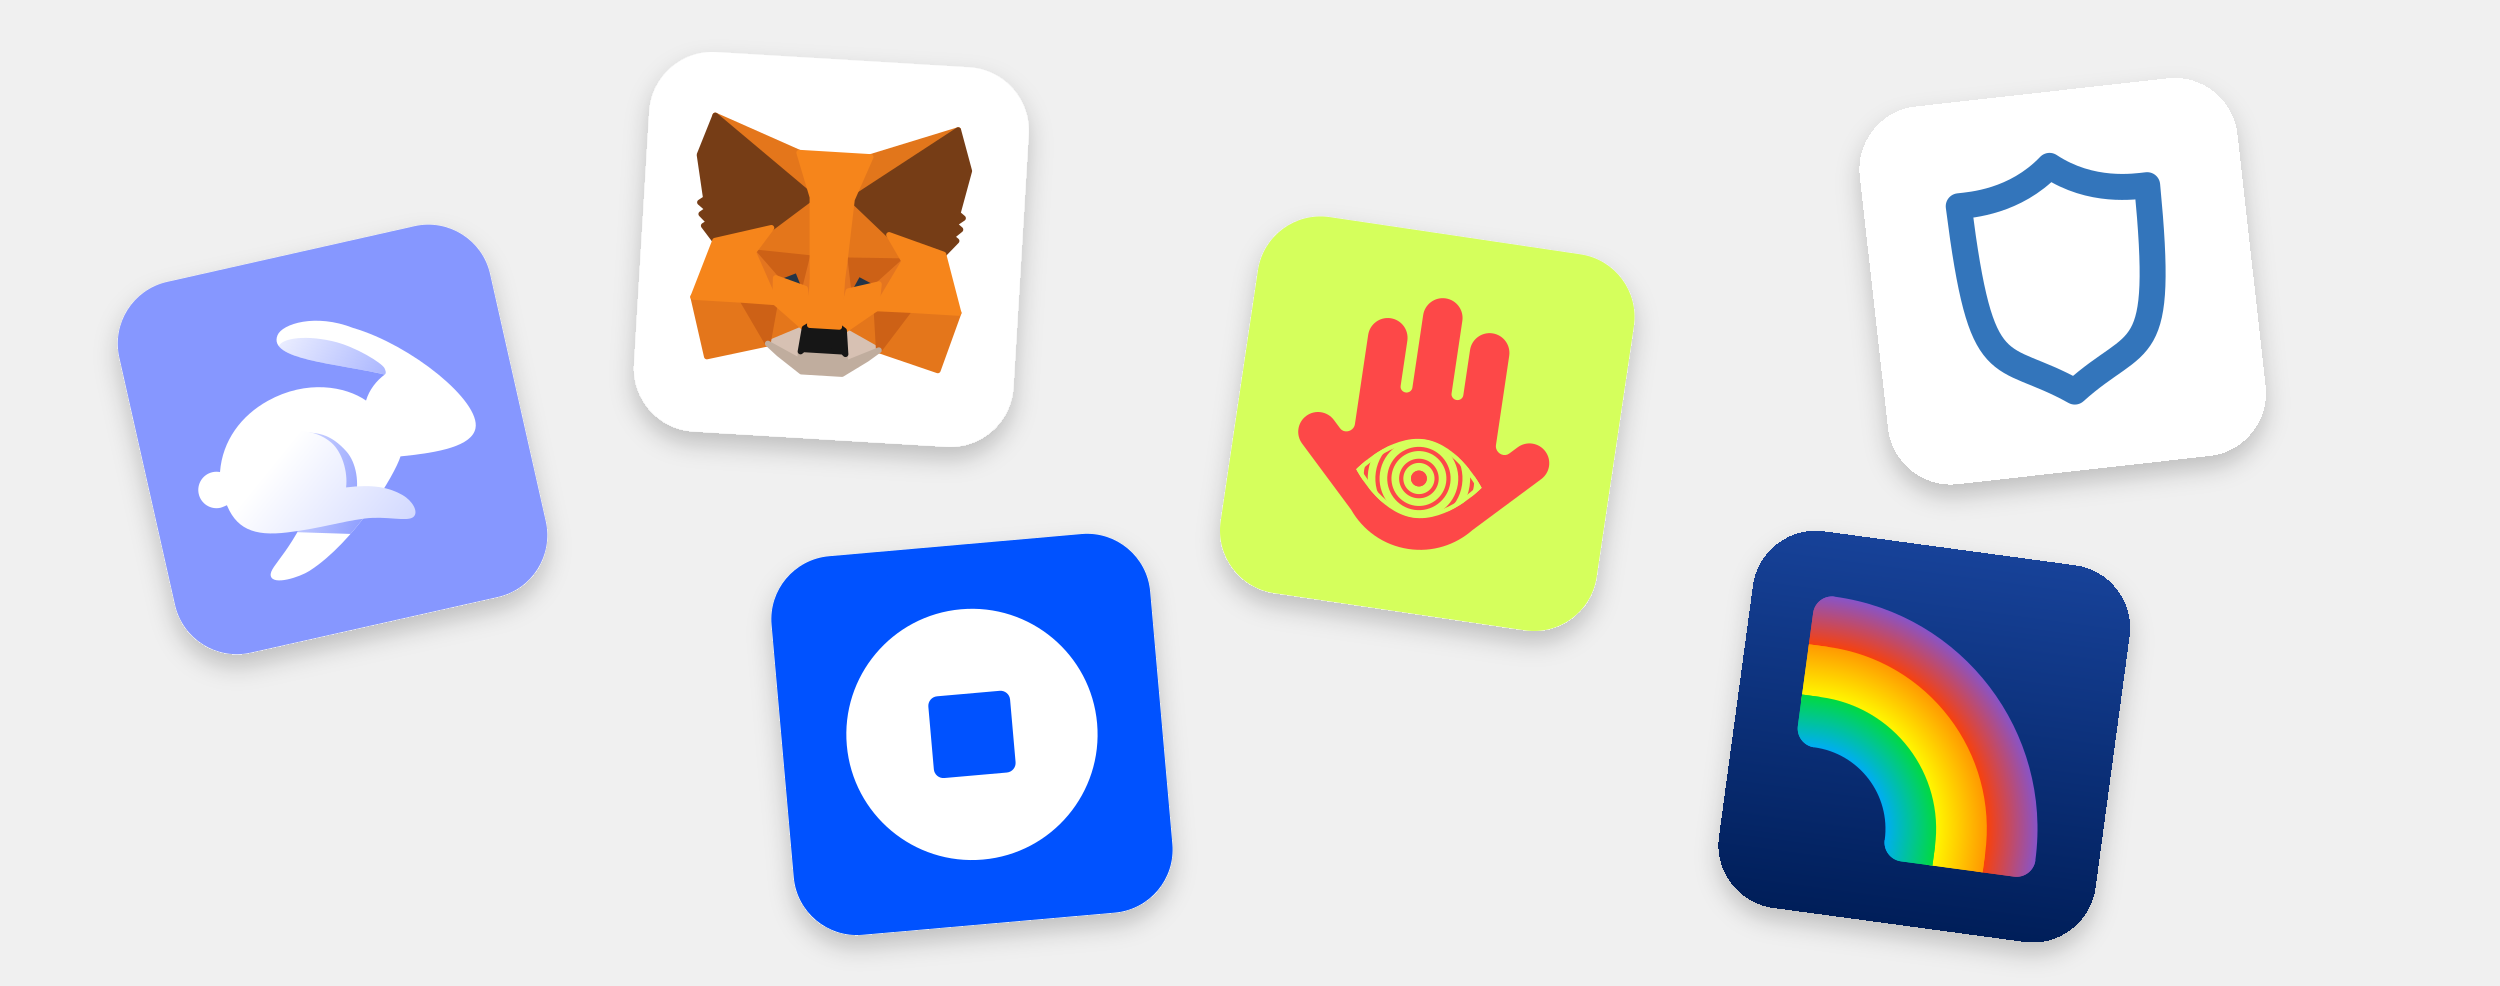
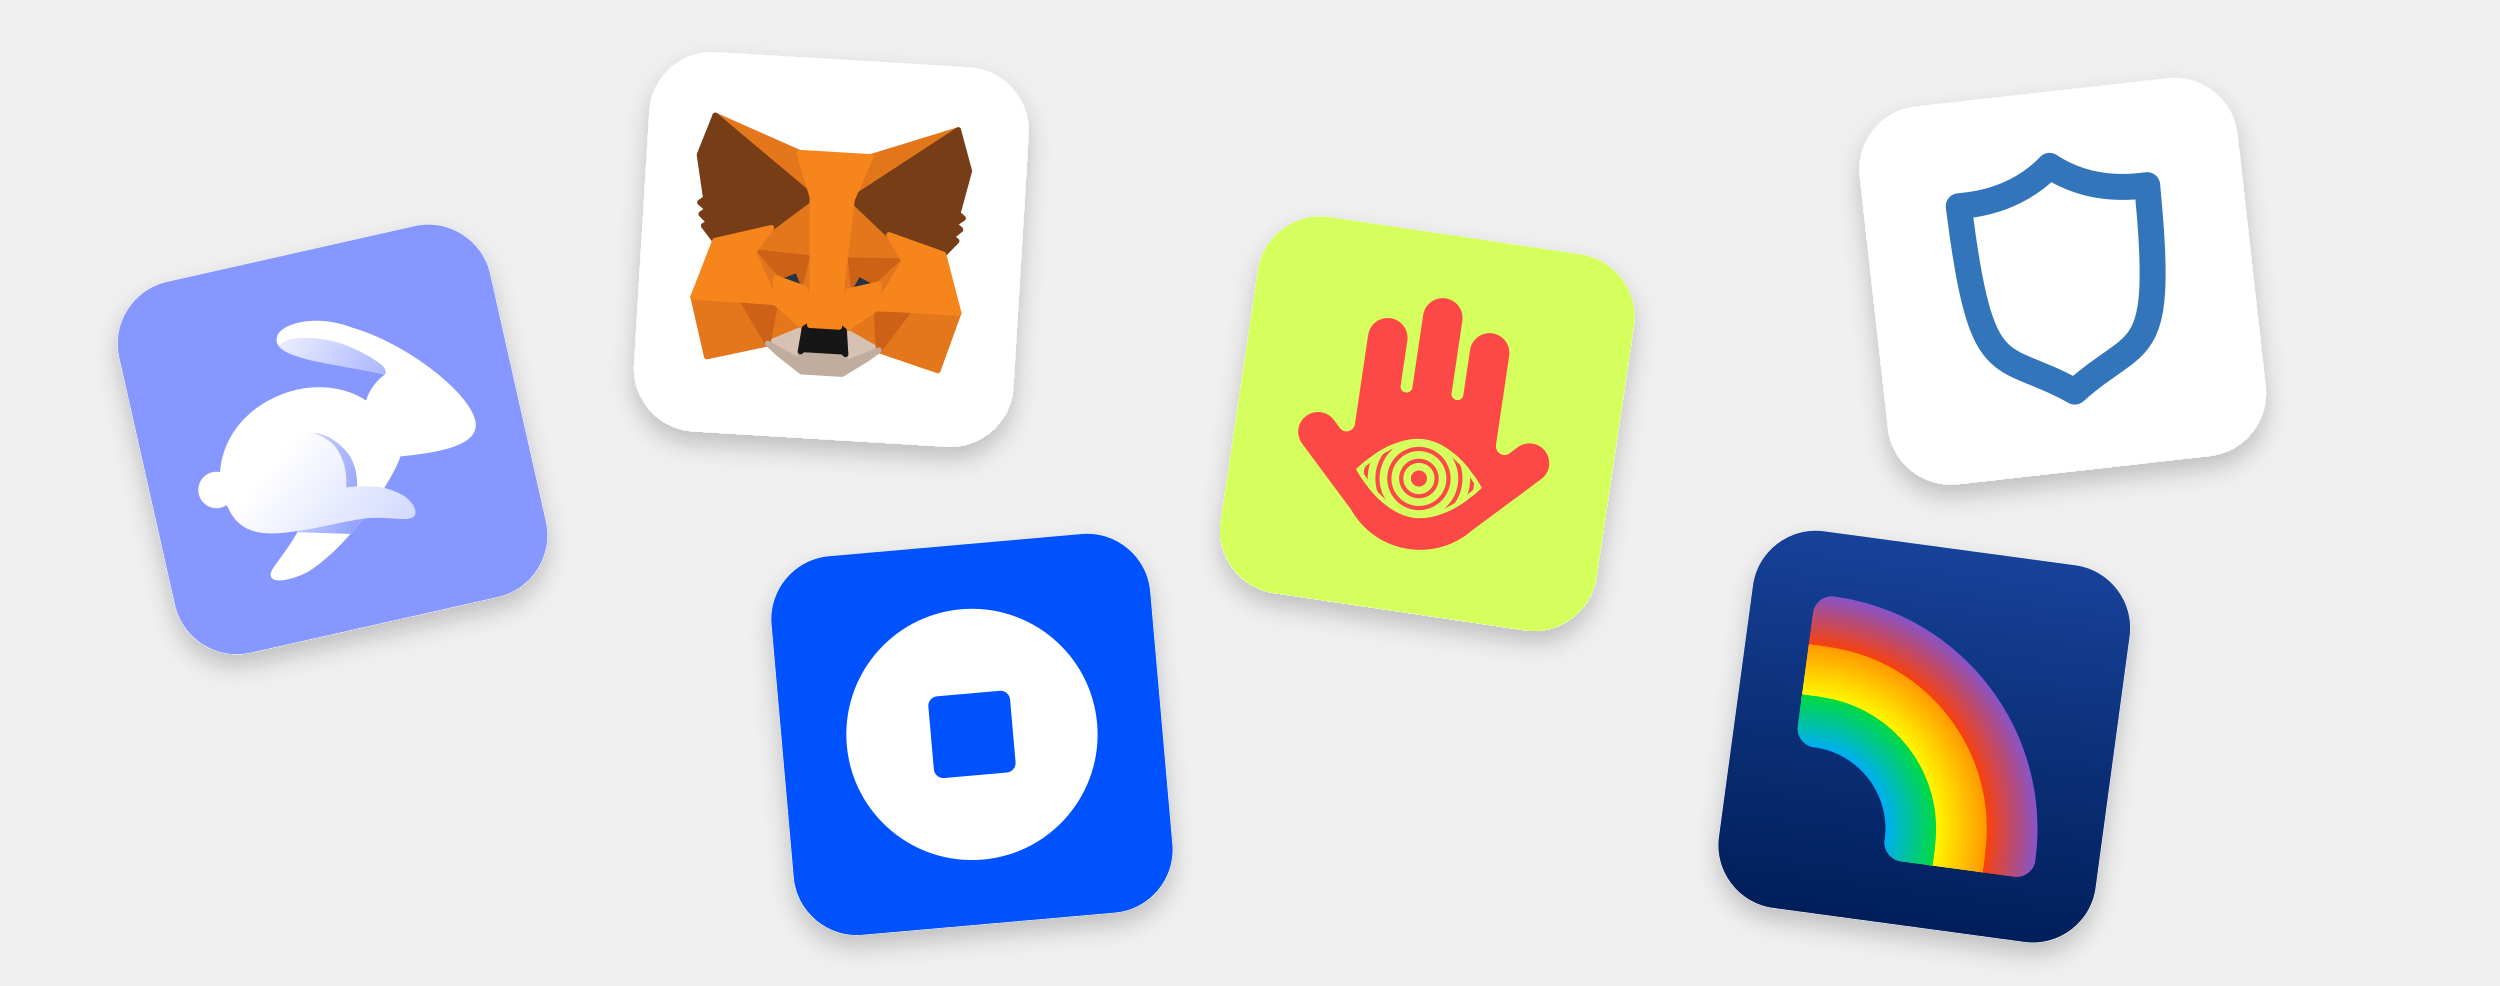
<svg xmlns="http://www.w3.org/2000/svg" width="421" height="166" viewBox="0 0 421 166" fill="none">
-   <g filter="url(#filter0_d_395_8190)">
-     <g clip-path="url(#clip0_395_8190)">
+   <g filter="url(#filter0_d_405_7519)">
+     <g clip-path="url(#clip0_405_7519)">
      <rect x="129" y="94.602" width="64" height="64" rx="10.667" transform="rotate(-5.02207 129 94.6016)" fill="#0052FF" />
-       <path d="M166.324 153.784C182.951 152.322 195.246 137.659 193.785 121.032C192.324 104.405 177.66 92.11 161.033 93.571C144.406 95.032 132.111 109.696 133.572 126.323C135.034 142.95 149.697 155.245 166.324 153.784Z" fill="#0052FF" />
-       <path fill-rule="evenodd" clip-rule="evenodd" d="M165.531 144.751C177.17 143.728 185.776 133.464 184.753 121.825C183.73 110.186 173.466 101.579 161.827 102.602C150.188 103.625 141.582 113.889 142.604 125.528C143.627 137.167 153.892 145.774 165.531 144.751ZM157.805 117.258C156.915 117.336 156.256 118.122 156.334 119.013L157.26 129.55C157.339 130.441 158.124 131.099 159.015 131.021L169.552 130.095C170.443 130.017 171.101 129.231 171.023 128.34L170.097 117.803C170.019 116.912 169.233 116.254 168.343 116.332L157.805 117.258Z" fill="white" />
+       <path d="M166.324 153.783C182.951 152.321 195.245 137.658 193.784 121.031C192.323 104.404 177.66 92.109 161.032 93.57C144.405 95.031 132.111 109.695 133.572 126.322C135.033 142.949 149.697 155.244 166.324 153.783Z" fill="#0052FF" />
+       <path fill-rule="evenodd" clip-rule="evenodd" d="M165.53 144.751C177.169 143.728 185.775 133.464 184.753 121.825C183.73 110.186 173.465 101.579 161.826 102.602C150.187 103.625 141.581 113.889 142.604 125.528C143.627 137.167 153.891 145.774 165.53 144.751ZM157.805 117.258C156.914 117.336 156.256 118.122 156.334 119.013L157.26 129.55C157.338 130.441 158.124 131.099 159.014 131.021L169.551 130.095C170.442 130.017 171.101 129.231 171.023 128.34L170.097 117.803C170.018 116.912 169.233 116.254 168.342 116.332L157.805 117.258Z" fill="white" />
    </g>
  </g>
-   <g filter="url(#filter1_d_395_8190)">
+   <g filter="url(#filter1_d_405_7519)">
    <rect x="109.98" y="8.135" width="64" height="64" rx="10.667" transform="rotate(3.44471 109.98 8.13477)" fill="white" />
-     <path d="M161.361 21.913L142.85 34.007L146.594 26.44L161.361 21.913Z" fill="#E2761B" stroke="#E2761B" stroke-width="0.971" stroke-linecap="round" stroke-linejoin="round" />
+     <path d="M161.361 21.914L142.849 34.008L146.594 26.441L161.361 21.914Z" fill="#E2761B" stroke="#E2761B" stroke-width="0.971" stroke-linecap="round" stroke-linejoin="round" />
    <path d="M120.456 19.451L137.233 33.794L134.591 25.718L120.456 19.451ZM153.15 52.036L147.996 58.982L157.926 62.368L161.421 52.694L153.15 52.036ZM116.74 50.005L119.032 60.027L129.297 57.856L125.013 50.342L116.74 50.005Z" fill="#E4761B" stroke="#E4761B" stroke-width="0.971" stroke-linecap="round" stroke-linejoin="round" />
-     <path d="M129.898 38.374L126.828 42.461L136.827 43.51L137.119 32.715L129.898 38.374ZM149.718 39.568L143.146 32.952L142.259 43.837L152.294 43.994L149.718 39.568ZM129.297 57.856L135.493 55.279L130.537 50.906L129.297 57.856ZM142.136 55.679L147.996 58.981L147.58 51.932L142.136 55.679Z" fill="#E4761B" stroke="#E4761B" stroke-width="0.971" stroke-linecap="round" stroke-linejoin="round" />
+     <path d="M129.897 38.376L126.827 42.462L136.827 43.511L137.119 32.715L129.897 38.376ZM149.718 39.569L143.146 32.953L142.258 43.838L152.293 43.995L149.718 39.569ZM129.297 57.856L135.493 55.281L130.537 50.907L129.297 57.856ZM142.135 55.68L147.995 58.982L147.58 51.933L142.135 55.68Z" fill="#E4761B" stroke="#E4761B" stroke-width="0.971" stroke-linecap="round" stroke-linejoin="round" />
    <path d="M147.997 58.982L142.136 55.68L142.38 59.645L142.227 61.298L147.997 58.982ZM129.298 57.856L134.748 60.847L134.812 59.189L135.494 55.28L129.298 57.856Z" fill="#D7C1B3" stroke="#D7C1B3" stroke-width="0.971" stroke-linecap="round" stroke-linejoin="round" />
-     <path d="M135.573 48.6L130.64 46.82L134.282 45.413L135.573 48.6ZM142.857 49.039L144.521 46.029L147.986 47.864L142.857 49.039Z" fill="#233447" stroke="#233447" stroke-width="0.971" stroke-linecap="round" stroke-linejoin="round" />
-     <path d="M129.297 57.855L130.587 50.677L125.003 50.502L129.297 57.855ZM147.576 51.699L147.995 58.981L153.14 52.195L147.576 51.699ZM152.293 43.994L142.258 43.837L142.874 49.039L144.539 46.03L148.003 47.865L152.293 43.994ZM130.64 46.819L134.299 45.413L135.573 48.6L136.827 43.51L126.827 42.461L130.64 46.819Z" fill="#CD6116" stroke="#CD6116" stroke-width="0.971" stroke-linecap="round" stroke-linejoin="round" />
+     <path d="M135.573 48.601L130.64 46.821L134.281 45.413L135.573 48.601ZM142.856 49.04L144.521 46.03L147.985 47.865L142.856 49.04Z" fill="#233447" stroke="#233447" stroke-width="0.971" stroke-linecap="round" stroke-linejoin="round" />
+     <path d="M129.297 57.856L130.587 50.678L125.003 50.502L129.297 57.856ZM147.576 51.7L147.995 58.982L153.14 52.196L147.576 51.7ZM152.293 43.995L142.258 43.838L142.874 49.04L144.539 46.031L148.003 47.865L152.293 43.995ZM130.64 46.82L134.299 45.414L135.573 48.601L136.827 43.511L126.827 42.462L130.64 46.82Z" fill="#CD6116" stroke="#CD6116" stroke-width="0.971" stroke-linecap="round" stroke-linejoin="round" />
    <path d="M126.828 42.461L130.537 50.906L130.64 46.819L126.828 42.461ZM148.004 47.864L147.58 51.932L152.294 43.994L148.004 47.864ZM136.827 43.51L135.573 48.599L136.383 54.743L137.132 46.763L136.827 43.51ZM142.259 43.837L141.585 47.013L141.316 55.04L142.875 49.039L142.259 43.837Z" fill="#E4751F" stroke="#E4751F" stroke-width="0.971" stroke-linecap="round" stroke-linejoin="round" />
-     <path d="M142.875 49.039L141.316 55.04L142.135 55.679L147.58 51.932L148.003 47.864L142.875 49.039ZM130.64 46.819L130.537 50.906L135.493 55.279L136.383 54.743L135.573 48.6L130.64 46.819Z" fill="#F6851B" stroke="#F6851B" stroke-width="0.971" stroke-linecap="round" stroke-linejoin="round" />
-     <path d="M142.227 61.298L142.38 59.645L141.959 59.226L135.245 58.822L134.812 59.189L134.748 60.848L129.298 57.856L131.16 59.577L134.965 62.577L141.786 62.987L145.941 60.467L147.997 58.982L142.227 61.298Z" fill="#C0AD9E" stroke="#C0AD9E" stroke-width="0.971" stroke-linecap="round" stroke-linejoin="round" />
+     <path d="M142.874 49.04L141.315 55.041L142.135 55.68L147.579 51.933L148.003 47.865L142.874 49.04ZM130.64 46.82L130.537 50.907L135.492 55.28L136.382 54.744L135.573 48.601L130.64 46.82Z" fill="#F6851B" stroke="#F6851B" stroke-width="0.971" stroke-linecap="round" stroke-linejoin="round" />
+     <path d="M142.227 61.298L142.38 59.645L141.958 59.226L135.245 58.822L134.811 59.189L134.747 60.848L129.297 57.856L131.16 59.577L134.965 62.577L141.786 62.987L145.941 60.467L147.996 58.982L142.227 61.298Z" fill="#C0AD9E" stroke="#C0AD9E" stroke-width="0.971" stroke-linecap="round" stroke-linejoin="round" />
    <path d="M142.135 55.679L141.316 55.04L136.383 54.743L135.493 55.279L134.811 59.188L135.244 58.821L141.958 59.225L142.379 59.644L142.135 55.679Z" fill="#161616" stroke="#161616" stroke-width="0.971" stroke-linecap="round" stroke-linejoin="round" />
-     <path d="M161.266 35.974L163.218 28.799L161.362 21.914L143.465 33.598L149.719 39.568L158.868 42.854L161.079 40.574L160.227 39.879L161.73 38.665L160.677 37.744L162.167 36.743L161.266 35.974ZM117.806 26.066L118.882 33.423L117.878 34.077L119.237 35.249L118.099 36.039L119.446 37.424L118.517 38.012L120.42 40.539L129.898 38.375L136.823 33.198L120.456 19.451L117.806 26.066Z" fill="#763D16" stroke="#763D16" stroke-width="0.971" stroke-linecap="round" stroke-linejoin="round" />
-     <path d="M158.868 42.852L149.718 39.567L152.294 43.994L147.58 51.931L153.14 52.195L161.421 52.693L158.868 42.852ZM129.898 38.374L120.42 40.538L116.74 50.004L125.003 50.501L130.537 50.906L126.828 42.461L129.898 38.374ZM142.259 43.836L143.465 33.596L146.612 26.44L134.592 25.716L136.822 33.196L136.827 43.509L136.846 46.763L136.383 54.743L141.316 55.039L141.832 47.063L142.259 43.836Z" fill="#F6851B" stroke="#F6851B" stroke-width="0.971" stroke-linecap="round" stroke-linejoin="round" />
+     <path d="M161.266 35.975L163.217 28.8L161.362 21.915L143.465 33.599L149.718 39.569L158.868 42.855L161.078 40.575L160.227 39.88L161.73 38.666L160.677 37.745L162.167 36.744L161.266 35.975ZM117.806 26.067L118.882 33.424L117.877 34.078L119.237 35.25L118.099 36.04L119.445 37.425L118.516 38.013L120.42 40.54L129.897 38.376L136.822 33.199L120.456 19.452L117.806 26.067Z" fill="#763D16" stroke="#763D16" stroke-width="0.971" stroke-linecap="round" stroke-linejoin="round" />
+     <path d="M158.868 42.853L149.718 39.568L152.294 43.995L147.58 51.932L153.14 52.196L161.421 52.694L158.868 42.853ZM129.898 38.375L120.42 40.539L116.74 50.005L125.003 50.502L130.537 50.907L126.828 42.462L129.898 38.375ZM142.259 43.837L143.465 33.597L146.612 26.441L134.592 25.717L136.822 33.197L136.827 43.51L136.846 46.764L136.383 54.744L141.316 55.041L141.832 47.065L142.259 43.837Z" fill="#F6851B" stroke="#F6851B" stroke-width="0.971" stroke-linecap="round" stroke-linejoin="round" />
  </g>
-   <g filter="url(#filter2_d_395_8190)">
+   <g filter="url(#filter2_d_405_7519)">
    <rect x="17.752" y="49.812" width="64" height="64" rx="10.667" transform="rotate(-12.6913 17.7515 49.8125)" fill="#8697FF" />
-     <path d="M80.071 72.126C80.984 67.576 69.264 58.078 59.468 55.228C53.137 52.736 47.531 54.537 46.74 56.435C45.006 60.6 56.656 61.175 64.789 63.076C63.368 64.118 62.16 65.685 61.641 67.458C58.233 65.079 51.652 63.852 45.079 67.514C40.65 69.983 37.45 74.171 37.048 79.499C36.641 79.417 36.21 79.418 35.779 79.515C34.13 79.886 33.094 81.529 33.467 83.184C33.84 84.839 35.479 85.88 37.129 85.508C37.434 85.439 38.344 85.018 38.344 85.018L53.645 81.689C49.726 92.79 45.218 95.299 45.597 96.983C45.977 98.668 50.493 97.171 52.087 96.152C59.713 91.276 66.522 79.899 67.445 76.857C74.053 76.214 79.475 75.093 80.071 72.126Z" fill="url(#paint0_linear_395_8190)" />
-     <path fill-rule="evenodd" clip-rule="evenodd" d="M64.789 63.078C64.789 63.078 64.79 63.078 64.79 63.078C65.1 62.867 64.931 62.376 64.749 62.001C64.33 61.14 59.803 58.307 55.957 57.447C50.717 56.275 47.256 57.176 46.972 58.324C48.384 60.09 53.276 60.946 58.385 61.839C60.565 62.22 62.784 62.608 64.79 63.077C64.789 63.077 64.789 63.078 64.789 63.078Z" fill="url(#paint1_linear_395_8190)" />
-     <path fill-rule="evenodd" clip-rule="evenodd" d="M63.276 84.398C62.235 84.246 61.077 84.153 59.778 84.124C60.559 81.474 60.05 77.926 58.315 76.001C55.88 73.299 53.327 72.144 48.256 73.287C45.467 73.915 38.17 76.548 39.454 82.868C39.588 83.531 39.738 84.132 39.911 84.678L53.645 81.69C52.459 85.048 51.22 87.621 50.078 89.621C52.003 89.679 53.593 89.734 55.053 89.784C56.438 89.832 57.706 89.875 59.032 89.914C60.611 88.106 62.049 86.199 63.276 84.398Z" fill="url(#paint2_linear_395_8190)" />
-     <path d="M37.968 84.437C39.604 89.088 42.732 90.351 48.386 89.66C54.041 88.969 57.129 87.883 61.439 87.317C65.039 86.845 68.594 87.939 69.622 87.053C70.547 86.255 69.503 84.361 67.803 83.378C65.6 82.103 62.812 81.5 58.277 82.085C58.614 79.454 57.599 76.1 55.806 74.555C53.215 72.321 49.273 71.934 44.749 73.51C40.023 75.156 35.914 78.599 37.968 84.437Z" fill="url(#paint3_linear_395_8190)" />
+     <path d="M80.071 72.125C80.984 67.575 69.264 58.078 59.468 55.227C53.137 52.735 47.531 54.536 46.74 56.434C45.006 60.599 56.656 61.174 64.789 63.075C63.368 64.117 62.16 65.684 61.641 67.457C58.233 65.078 51.652 63.851 45.079 67.514C40.65 69.982 37.45 74.17 37.048 79.498C36.641 79.416 36.21 79.417 35.779 79.514C34.13 79.885 33.094 81.528 33.467 83.183C33.84 84.838 35.479 85.879 37.129 85.507C37.434 85.439 38.344 85.017 38.344 85.017L53.645 81.688C49.726 92.789 45.218 95.297 45.597 96.982C45.977 98.667 50.493 97.17 52.087 96.151C59.713 91.275 66.522 79.898 67.445 76.856C74.053 76.213 79.475 75.092 80.071 72.125Z" fill="url(#paint0_linear_405_7519)" />
+     <path fill-rule="evenodd" clip-rule="evenodd" d="M64.789 63.077C64.789 63.077 64.79 63.077 64.79 63.077C65.1 62.866 64.931 62.375 64.749 62C64.33 61.139 59.803 58.306 55.957 57.446C50.717 56.274 47.256 57.175 46.972 58.323C48.384 60.089 53.276 60.945 58.385 61.838C60.565 62.219 62.784 62.608 64.79 63.076C64.789 63.077 64.789 63.077 64.789 63.077Z" fill="url(#paint1_linear_405_7519)" />
+     <path fill-rule="evenodd" clip-rule="evenodd" d="M63.276 84.399C62.235 84.247 61.078 84.154 59.779 84.125C60.56 81.475 60.05 77.927 58.315 76.002C55.88 73.3 53.327 72.145 48.257 73.287C45.468 73.915 38.171 76.549 39.454 82.868C39.589 83.532 39.739 84.133 39.911 84.679L53.646 81.691C52.46 85.049 51.22 87.621 50.078 89.622C52.003 89.68 53.593 89.735 55.053 89.785C56.439 89.833 57.707 89.876 59.032 89.915C60.612 88.107 62.05 86.2 63.276 84.399Z" fill="url(#paint2_linear_405_7519)" />
+     <path d="M37.968 84.436C39.604 89.087 42.732 90.35 48.386 89.659C54.041 88.968 57.129 87.882 61.439 87.316C65.039 86.844 68.594 87.938 69.622 87.052C70.547 86.254 69.503 84.36 67.803 83.377C65.6 82.103 62.812 81.499 58.277 82.084C58.614 79.453 57.599 76.099 55.806 74.554C53.215 72.32 49.273 71.933 44.749 73.509C40.023 75.155 35.914 78.598 37.968 84.436Z" fill="url(#paint3_linear_405_7519)" />
  </g>
-   <g filter="url(#filter3_d_395_8190)">
-     <rect x="312" y="19.119" width="64" height="64" rx="10.667" transform="rotate(-6.3874 312 19.1191)" fill="white" shape-rendering="crispEdges" />
+   <g filter="url(#filter3_d_405_7519)">
+     <rect x="312" y="19.119" width="64" height="64" rx="10.667" transform="rotate(-6.3874 312 19.1191)" fill="white" />
    <path d="M345.142 27.931C352.16 32.572 359.482 31.418 361.584 31.182C364.537 61.715 360.356 56.063 349.398 65.944C336.526 58.73 333.72 65.164 329.848 34.735C331.929 34.502 339.325 34.009 345.142 27.931Z" stroke="#3375BB" stroke-width="4.375" stroke-miterlimit="10" stroke-linecap="round" stroke-linejoin="round" />
  </g>
-   <g filter="url(#filter4_d_395_8190)">
+   <g filter="url(#filter4_d_405_7519)">
    <rect x="213.399" y="35" width="64" height="64" rx="10.667" transform="rotate(8.44556 213.399 35)" fill="#D5FF5C" />
-     <path fill-rule="evenodd" clip-rule="evenodd" d="M251.956 75.546C252.227 76.48 253.363 76.964 254.145 76.385L255.575 75.326C257.054 74.229 259.143 74.539 260.24 76.018C261.337 77.497 261.027 79.585 259.547 80.681L247.964 89.265C245.118 91.77 241.229 93.052 237.184 92.451C232.96 91.824 229.494 89.282 227.538 85.838L219.276 74.7C218.179 73.221 218.489 71.134 219.968 70.037C221.448 68.941 223.536 69.251 224.633 70.73L225.679 72.14C226.246 72.903 227.444 72.776 227.963 71.98C228.066 71.823 228.135 71.648 228.163 71.462L230.399 56.399C230.67 54.577 232.366 53.319 234.188 53.59C236.01 53.861 237.267 55.557 236.997 57.379L235.866 64.997C235.768 65.653 236.374 66.198 237.029 66.094C237.444 66.027 237.783 65.709 237.845 65.294L239.662 53.056C239.933 51.234 241.629 49.977 243.45 50.247C245.272 50.517 246.53 52.214 246.259 54.035L244.442 66.274C244.381 66.689 244.613 67.092 244.99 67.276C245.586 67.566 246.324 67.221 246.421 66.565L247.553 58.946C247.823 57.124 249.519 55.866 251.341 56.137C253.163 56.407 254.421 58.104 254.15 59.925L251.915 74.981C251.886 75.171 251.902 75.362 251.956 75.546Z" fill="#FD4848" />
-     <path d="M249.502 82.149C249.502 82.149 243.797 88.042 237.967 87.176C232.137 86.31 228.39 79.014 228.39 79.014C228.39 79.014 234.096 73.122 239.925 73.987C245.755 74.853 249.502 82.149 249.502 82.149Z" fill="#D5FF5C" />
-     <path d="M243.874 81.313C243.47 84.033 240.937 85.911 238.216 85.507C235.494 85.102 233.616 82.57 234.019 79.85C234.423 77.13 236.957 75.253 239.678 75.657C242.399 76.061 244.278 78.593 243.874 81.313Z" stroke="#FD4848" stroke-width="0.709" />
-     <path d="M241.895 81.019C241.653 82.646 240.138 83.769 238.509 83.528C236.881 83.286 235.757 81.77 235.999 80.143C236.24 78.516 237.756 77.393 239.384 77.634C241.013 77.876 242.137 79.391 241.895 81.019Z" stroke="#FD4848" stroke-width="0.709" />
-     <path d="M245.854 81.606C245.288 85.418 241.737 88.05 237.922 87.484C234.108 86.917 231.475 83.367 232.041 79.555C232.607 75.743 236.158 73.111 239.972 73.677C243.787 74.243 246.42 77.793 245.854 81.606Z" stroke="#FD4848" stroke-width="0.709" />
-     <path d="M247.832 81.9C247.104 86.805 242.536 90.191 237.628 89.463C232.72 88.734 229.333 84.167 230.061 79.262C230.789 74.357 235.358 70.971 240.265 71.7C245.173 72.428 248.561 76.995 247.832 81.9Z" stroke="#FD4848" stroke-width="0.709" />
-     <path d="M239.915 80.724C239.836 81.259 239.338 81.628 238.803 81.548C238.268 81.469 237.899 80.971 237.979 80.436C238.058 79.902 238.556 79.532 239.091 79.612C239.625 79.691 239.994 80.189 239.915 80.724Z" fill="#162BEB" stroke="#FD4848" stroke-width="0.709" />
-     <ellipse cx="238.947" cy="80.58" rx="1.333" ry="1.333" transform="rotate(8.44555 238.947 80.5801)" fill="#FD4848" />
-     <path d="M228.871 79.155C228.856 79.128 228.842 79.103 228.829 79.079C228.848 79.061 228.869 79.041 228.891 79.019C229.055 78.864 229.296 78.641 229.604 78.376C230.221 77.845 231.102 77.147 232.161 76.476C234.292 75.126 237.085 73.924 239.873 74.338C242.661 74.752 244.985 76.713 246.632 78.624C247.45 79.574 248.091 80.498 248.526 81.185C248.744 81.528 248.91 81.812 249.021 82.008C249.037 82.035 249.051 82.06 249.064 82.084C249.044 82.103 249.024 82.123 249.001 82.144C248.838 82.3 248.596 82.522 248.288 82.787C247.672 83.318 246.791 84.017 245.731 84.688C243.6 86.037 240.807 87.239 238.019 86.825C235.231 86.411 232.908 84.45 231.261 82.539C230.442 81.589 229.802 80.665 229.366 79.978C229.149 79.635 228.983 79.352 228.871 79.155Z" stroke="#D5FF5C" stroke-width="0.709" />
+     <path fill-rule="evenodd" clip-rule="evenodd" d="M251.955 75.547C252.227 76.48 253.362 76.964 254.143 76.385L255.574 75.325C257.054 74.228 259.142 74.538 260.239 76.017C261.337 77.496 261.027 79.584 259.547 80.68L247.968 89.261C245.122 91.769 241.23 93.052 237.183 92.451C232.959 91.824 229.493 89.282 227.536 85.837L219.275 74.7C218.178 73.221 218.488 71.133 219.968 70.037C221.447 68.941 223.536 69.251 224.633 70.73L225.678 72.14C226.245 72.903 227.443 72.775 227.963 71.979V71.979C228.066 71.822 228.135 71.647 228.163 71.461L230.399 56.399C230.669 54.577 232.366 53.319 234.187 53.59C236.009 53.86 237.267 55.557 236.996 57.378L235.865 64.997C235.768 65.653 236.374 66.198 237.028 66.094V66.094C237.443 66.027 237.783 65.709 237.844 65.294L239.661 53.055C239.932 51.233 241.628 49.976 243.45 50.246C245.272 50.517 246.529 52.213 246.259 54.035L244.442 66.274C244.38 66.689 244.612 67.092 244.99 67.276V67.276C245.586 67.566 246.324 67.221 246.421 66.565L247.552 58.946C247.823 57.124 249.519 55.866 251.341 56.137C253.163 56.407 254.42 58.103 254.15 59.925L251.914 74.982C251.886 75.172 251.902 75.363 251.955 75.547V75.547Z" fill="#FD4848" />
+     <path d="M249.502 82.148C249.502 82.148 243.797 88.041 237.967 87.175C232.137 86.309 228.39 79.013 228.39 79.013C228.39 79.013 234.095 73.121 239.925 73.986C245.755 74.852 249.502 82.148 249.502 82.148Z" fill="#D5FF5C" />
+     <path d="M243.874 81.313C243.47 84.033 240.936 85.911 238.215 85.507C235.494 85.102 233.615 82.57 234.019 79.85C234.423 77.13 236.956 75.253 239.678 75.657C242.399 76.061 244.277 78.593 243.874 81.313Z" stroke="#FD4848" stroke-width="0.709" />
+     <path d="M241.895 81.018C241.653 82.645 240.138 83.768 238.509 83.526C236.881 83.285 235.757 81.769 235.999 80.142C236.24 78.515 237.756 77.392 239.384 77.633C241.013 77.875 242.137 79.391 241.895 81.018Z" stroke="#FD4848" stroke-width="0.709" />
+     <path d="M245.853 81.606C245.287 85.418 241.736 88.05 237.922 87.484C234.107 86.917 231.474 83.367 232.04 79.555C232.606 75.743 236.157 73.111 239.972 73.677C243.786 74.243 246.419 77.793 245.853 81.606Z" stroke="#FD4848" stroke-width="0.709" />
+     <path d="M247.832 81.899C247.104 86.804 242.536 90.19 237.628 89.462C232.72 88.733 229.333 84.166 230.061 79.261C230.789 74.356 235.358 70.97 240.265 71.699C245.173 72.427 248.561 76.995 247.832 81.899Z" stroke="#FD4848" stroke-width="0.709" />
+     <path d="M239.915 80.723C239.835 81.258 239.337 81.627 238.803 81.547C238.268 81.468 237.899 80.97 237.978 80.435C238.057 79.901 238.555 79.531 239.09 79.611C239.625 79.69 239.994 80.188 239.915 80.723Z" fill="#162BEB" stroke="#FD4848" stroke-width="0.709" />
+     <ellipse cx="238.946" cy="80.579" rx="1.333" ry="1.333" transform="rotate(8.44555 238.946 80.5792)" fill="#FD4848" />
+     <path d="M228.871 79.155C228.856 79.128 228.842 79.103 228.828 79.079C228.848 79.061 228.869 79.041 228.891 79.019C229.055 78.864 229.296 78.641 229.604 78.376C230.22 77.845 231.102 77.147 232.161 76.476C234.292 75.126 237.085 73.924 239.873 74.338C242.661 74.752 244.984 76.713 246.631 78.624C247.45 79.574 248.09 80.498 248.526 81.185C248.743 81.528 248.91 81.812 249.021 82.008C249.036 82.035 249.05 82.06 249.063 82.084C249.044 82.103 249.023 82.123 249.001 82.144C248.837 82.3 248.596 82.522 248.288 82.787C247.671 83.318 246.79 84.017 245.731 84.688C243.6 86.037 240.807 87.239 238.019 86.825C235.231 86.411 232.908 84.45 231.261 82.539C230.442 81.589 229.802 80.665 229.366 79.978C229.148 79.635 228.982 79.352 228.871 79.155Z" stroke="#D5FF5C" stroke-width="0.709" />
  </g>
-   <g filter="url(#filter5_d_395_8190)">
-     <rect x="296.626" y="88.047" width="64" height="64" rx="10.667" transform="rotate(7.70457 296.626 88.0469)" fill="url(#paint4_linear_395_8190)" shape-rendering="crispEdges" />
-     <path d="M304.48 109.56L307.651 109.989C323.996 112.201 335.455 127.244 333.243 143.59L332.814 146.761L339.156 147.619C340.908 147.856 342.52 146.628 342.756 144.877C345.679 123.277 330.537 103.398 308.938 100.476C307.186 100.239 305.575 101.467 305.338 103.218L304.48 109.56Z" fill="url(#paint5_radial_395_8190)" />
-     <path d="M334.301 143.735L342.757 144.879C342.52 146.631 340.908 147.858 339.157 147.621L333.872 146.906L334.301 143.735Z" fill="url(#paint6_linear_395_8190)" />
-     <path d="M308.938 100.476L307.794 108.932L304.623 108.503L305.338 103.218C305.575 101.467 307.186 100.239 308.938 100.476Z" fill="url(#paint7_linear_395_8190)" />
-     <path d="M304.623 108.503L307.794 108.932C324.723 111.222 336.591 126.803 334.3 143.733L333.871 146.904L324.358 145.617L324.787 142.446C326.367 130.77 318.182 120.025 306.507 118.445L303.336 118.016L304.623 108.503Z" fill="url(#paint8_radial_395_8190)" />
-     <path d="M325.844 142.591L334.3 143.735L333.871 146.906L325.415 145.762L325.844 142.591Z" fill="url(#paint9_linear_395_8190)" />
-     <path d="M303.479 116.959L304.623 108.503L307.794 108.932L306.65 117.388L303.479 116.959Z" fill="url(#paint10_linear_395_8190)" />
-     <path d="M302.763 122.247C302.526 123.998 303.754 125.61 305.505 125.847C313.094 126.874 318.414 133.858 317.387 141.448C317.15 143.199 318.378 144.811 320.129 145.048L325.415 145.763L325.844 142.592C327.502 130.332 318.908 119.049 306.649 117.391L303.478 116.962L302.763 122.247Z" fill="url(#paint11_radial_395_8190)" />
-     <path d="M317.388 141.447L325.844 142.591L325.415 145.762L320.13 145.047C318.378 144.81 317.151 143.199 317.388 141.447Z" fill="url(#paint12_radial_395_8190)" />
-     <path d="M305.505 125.847C303.754 125.61 302.526 123.998 302.763 122.247L303.478 116.962L306.649 117.391L305.505 125.847Z" fill="url(#paint13_radial_395_8190)" />
+   <g filter="url(#filter5_d_405_7519)">
+     <rect x="296.626" y="88.047" width="64" height="64" rx="10.667" transform="rotate(7.70457 296.626 88.0469)" fill="url(#paint4_linear_405_7519)" />
+     <path d="M304.479 109.561L307.65 109.99C323.995 112.201 335.454 127.245 333.242 143.591L332.813 146.762L339.155 147.62C340.907 147.857 342.519 146.629 342.755 144.878C345.678 123.278 330.536 103.399 308.937 100.477C307.185 100.24 305.574 101.468 305.337 103.219L304.479 109.561Z" fill="url(#paint5_radial_405_7519)" />
+     <path d="M334.299 143.736L342.755 144.88C342.519 146.632 340.907 147.859 339.155 147.622L333.87 146.907L334.299 143.736Z" fill="url(#paint6_linear_405_7519)" />
+     <path d="M308.937 100.477L307.793 108.933L304.622 108.504L305.337 103.219C305.574 101.468 307.185 100.24 308.937 100.477Z" fill="url(#paint7_linear_405_7519)" />
+     <path d="M304.622 108.504L307.793 108.933C324.723 111.223 336.59 126.804 334.3 143.734L333.871 146.905L324.358 145.618L324.787 142.447C326.366 130.771 318.182 120.026 306.506 118.446L303.335 118.017L304.622 108.504Z" fill="url(#paint8_radial_405_7519)" />
+     <path d="M325.843 142.593L334.299 143.737L333.87 146.908L325.414 145.764L325.843 142.593Z" fill="url(#paint9_linear_405_7519)" />
+     <path d="M303.478 116.96L304.622 108.504L307.793 108.933L306.649 117.389L303.478 116.96Z" fill="url(#paint10_linear_405_7519)" />
+     <path d="M302.762 122.248C302.525 123.999 303.753 125.611 305.504 125.848C313.093 126.875 318.413 133.859 317.386 141.449C317.149 143.2 318.377 144.812 320.128 145.049L325.414 145.764L325.843 142.593C327.501 130.333 318.907 119.05 306.648 117.392L303.477 116.963L302.762 122.248Z" fill="url(#paint11_radial_405_7519)" />
+     <path d="M317.387 141.449L325.843 142.593L325.414 145.764L320.129 145.049C318.377 144.812 317.15 143.201 317.387 141.449Z" fill="url(#paint12_radial_405_7519)" />
+     <path d="M305.504 125.848C303.753 125.611 302.525 123.999 302.762 122.248L303.477 116.963L306.648 117.392L305.504 125.848Z" fill="url(#paint13_radial_405_7519)" />
  </g>
  <defs>
-     <filter id="filter0_d_395_8190" x="125" y="86.999" width="77.357" height="77.356" filterUnits="userSpaceOnUse" color-interpolation-filters="sRGB">
+     <filter id="filter0_d_405_7519" x="125" y="86.999" width="77.357" height="77.356" filterUnits="userSpaceOnUse" color-interpolation-filters="sRGB">
      <feFlood flood-opacity="0" result="BackgroundImageFix" />
      <feColorMatrix in="SourceAlpha" type="matrix" values="0 0 0 0 0 0 0 0 0 0 0 0 0 0 0 0 0 0 127 0" result="hardAlpha" />
      <feOffset dy="2" />
      <feGaussianBlur stdDeviation="2" />
      <feComposite in2="hardAlpha" operator="out" />
      <feColorMatrix type="matrix" values="0 0 0 0 0 0 0 0 0 0 0 0 0 0 0 0 0 0 0.2 0" />
-       <feBlend mode="normal" in2="BackgroundImageFix" result="effect1_dropShadow_395_8190" />
-       <feBlend mode="normal" in="SourceGraphic" in2="effect1_dropShadow_395_8190" result="shape" />
+       <feBlend mode="normal" in2="BackgroundImageFix" result="effect1_dropShadow_405_7519" />
+       <feBlend mode="normal" in="SourceGraphic" in2="effect1_dropShadow_405_7519" result="shape" />
    </filter>
-     <filter id="filter1_d_395_8190" x="102.135" y="6.135" width="75.73" height="75.73" filterUnits="userSpaceOnUse" color-interpolation-filters="sRGB">
+     <filter id="filter1_d_405_7519" x="102.135" y="6.135" width="75.73" height="75.73" filterUnits="userSpaceOnUse" color-interpolation-filters="sRGB">
      <feFlood flood-opacity="0" result="BackgroundImageFix" />
      <feColorMatrix in="SourceAlpha" type="matrix" values="0 0 0 0 0 0 0 0 0 0 0 0 0 0 0 0 0 0 127 0" result="hardAlpha" />
      <feOffset dy="2" />
      <feGaussianBlur stdDeviation="2" />
      <feComposite in2="hardAlpha" operator="out" />
      <feColorMatrix type="matrix" values="0 0 0 0 0 0 0 0 0 0 0 0 0 0 0 0 0 0 0.2 0" />
-       <feBlend mode="normal" in2="BackgroundImageFix" result="effect1_dropShadow_395_8190" />
-       <feBlend mode="normal" in="SourceGraphic" in2="effect1_dropShadow_395_8190" result="shape" />
+       <feBlend mode="normal" in2="BackgroundImageFix" result="effect1_dropShadow_405_7519" />
+       <feBlend mode="normal" in="SourceGraphic" in2="effect1_dropShadow_405_7519" result="shape" />
    </filter>
-     <filter id="filter2_d_395_8190" x="13.752" y="33.752" width="84.497" height="84.497" filterUnits="userSpaceOnUse" color-interpolation-filters="sRGB">
+     <filter id="filter2_d_405_7519" x="13.752" y="33.752" width="84.497" height="84.497" filterUnits="userSpaceOnUse" color-interpolation-filters="sRGB">
      <feFlood flood-opacity="0" result="BackgroundImageFix" />
      <feColorMatrix in="SourceAlpha" type="matrix" values="0 0 0 0 0 0 0 0 0 0 0 0 0 0 0 0 0 0 127 0" result="hardAlpha" />
      <feOffset dy="2" />
      <feGaussianBlur stdDeviation="2" />
      <feComposite in2="hardAlpha" operator="out" />
      <feColorMatrix type="matrix" values="0 0 0 0 0 0 0 0 0 0 0 0 0 0 0 0 0 0 0.2 0" />
-       <feBlend mode="normal" in2="BackgroundImageFix" result="effect1_dropShadow_395_8190" />
-       <feBlend mode="normal" in="SourceGraphic" in2="effect1_dropShadow_395_8190" result="shape" />
+       <feBlend mode="normal" in2="BackgroundImageFix" result="effect1_dropShadow_405_7519" />
+       <feBlend mode="normal" in="SourceGraphic" in2="effect1_dropShadow_405_7519" result="shape" />
    </filter>
-     <filter id="filter3_d_395_8190" x="308" y="9.999" width="78.723" height="78.723" filterUnits="userSpaceOnUse" color-interpolation-filters="sRGB">
+     <filter id="filter3_d_405_7519" x="308" y="9.999" width="78.723" height="78.723" filterUnits="userSpaceOnUse" color-interpolation-filters="sRGB">
      <feFlood flood-opacity="0" result="BackgroundImageFix" />
      <feColorMatrix in="SourceAlpha" type="matrix" values="0 0 0 0 0 0 0 0 0 0 0 0 0 0 0 0 0 0 127 0" result="hardAlpha" />
      <feOffset dy="2" />
      <feGaussianBlur stdDeviation="2" />
      <feComposite in2="hardAlpha" operator="out" />
      <feColorMatrix type="matrix" values="0 0 0 0 0 0 0 0 0 0 0 0 0 0 0 0 0 0 0.2 0" />
-       <feBlend mode="normal" in2="BackgroundImageFix" result="effect1_dropShadow_395_8190" />
-       <feBlend mode="normal" in="SourceGraphic" in2="effect1_dropShadow_395_8190" result="shape" />
+       <feBlend mode="normal" in2="BackgroundImageFix" result="effect1_dropShadow_405_7519" />
+       <feBlend mode="normal" in="SourceGraphic" in2="effect1_dropShadow_405_7519" result="shape" />
    </filter>
-     <filter id="filter4_d_395_8190" x="200" y="33" width="80.706" height="80.706" filterUnits="userSpaceOnUse" color-interpolation-filters="sRGB">
+     <filter id="filter4_d_405_7519" x="200" y="33" width="80.706" height="80.706" filterUnits="userSpaceOnUse" color-interpolation-filters="sRGB">
      <feFlood flood-opacity="0" result="BackgroundImageFix" />
      <feColorMatrix in="SourceAlpha" type="matrix" values="0 0 0 0 0 0 0 0 0 0 0 0 0 0 0 0 0 0 127 0" result="hardAlpha" />
      <feOffset dy="2" />
      <feGaussianBlur stdDeviation="2" />
      <feComposite in2="hardAlpha" operator="out" />
      <feColorMatrix type="matrix" values="0 0 0 0 0 0 0 0 0 0 0 0 0 0 0 0 0 0 0.2 0" />
-       <feBlend mode="normal" in2="BackgroundImageFix" result="effect1_dropShadow_395_8190" />
-       <feBlend mode="normal" in="SourceGraphic" in2="effect1_dropShadow_395_8190" result="shape" />
+       <feBlend mode="normal" in2="BackgroundImageFix" result="effect1_dropShadow_405_7519" />
+       <feBlend mode="normal" in="SourceGraphic" in2="effect1_dropShadow_405_7519" result="shape" />
    </filter>
-     <filter id="filter5_d_395_8190" x="284.046" y="86.047" width="80.002" height="80.002" filterUnits="userSpaceOnUse" color-interpolation-filters="sRGB">
+     <filter id="filter5_d_405_7519" x="284.046" y="86.047" width="80.002" height="80.002" filterUnits="userSpaceOnUse" color-interpolation-filters="sRGB">
      <feFlood flood-opacity="0" result="BackgroundImageFix" />
      <feColorMatrix in="SourceAlpha" type="matrix" values="0 0 0 0 0 0 0 0 0 0 0 0 0 0 0 0 0 0 127 0" result="hardAlpha" />
      <feOffset dy="2" />
      <feGaussianBlur stdDeviation="2" />
      <feComposite in2="hardAlpha" operator="out" />
      <feColorMatrix type="matrix" values="0 0 0 0 0 0 0 0 0 0 0 0 0 0 0 0 0 0 0.2 0" />
-       <feBlend mode="normal" in2="BackgroundImageFix" result="effect1_dropShadow_395_8190" />
-       <feBlend mode="normal" in="SourceGraphic" in2="effect1_dropShadow_395_8190" result="shape" />
+       <feBlend mode="normal" in2="BackgroundImageFix" result="effect1_dropShadow_405_7519" />
+       <feBlend mode="normal" in="SourceGraphic" in2="effect1_dropShadow_405_7519" result="shape" />
    </filter>
-     <linearGradient id="paint0_linear_395_8190" x1="46.38" y1="75.866" x2="80.933" y2="77.732" gradientUnits="userSpaceOnUse">
+     <linearGradient id="paint0_linear_405_7519" x1="46.38" y1="75.865" x2="80.933" y2="77.731" gradientUnits="userSpaceOnUse">
      <stop stop-color="white" />
      <stop offset="1" stop-color="white" />
    </linearGradient>
-     <linearGradient id="paint1_linear_395_8190" x1="73.242" y1="69.168" x2="44.446" y2="50.976" gradientUnits="userSpaceOnUse">
+     <linearGradient id="paint1_linear_405_7519" x1="73.242" y1="69.167" x2="44.446" y2="50.975" gradientUnits="userSpaceOnUse">
      <stop stop-color="#8697FF" />
      <stop offset="1" stop-color="#8697FF" stop-opacity="0" />
    </linearGradient>
-     <linearGradient id="paint2_linear_395_8190" x1="64.112" y1="85.072" x2="38.66" y2="77.231" gradientUnits="userSpaceOnUse">
+     <linearGradient id="paint2_linear_405_7519" x1="64.113" y1="85.073" x2="38.661" y2="77.232" gradientUnits="userSpaceOnUse">
      <stop stop-color="#8697FF" />
      <stop offset="1" stop-color="#8697FF" stop-opacity="0" />
    </linearGradient>
-     <linearGradient id="paint3_linear_395_8190" x1="48.263" y1="75.187" x2="67.894" y2="91.091" gradientUnits="userSpaceOnUse">
+     <linearGradient id="paint3_linear_405_7519" x1="48.263" y1="75.186" x2="67.894" y2="91.09" gradientUnits="userSpaceOnUse">
      <stop stop-color="white" />
      <stop offset="0.984" stop-color="#D1D8FF" />
    </linearGradient>
-     <linearGradient id="paint4_linear_395_8190" x1="328.626" y1="88.047" x2="328.626" y2="152.047" gradientUnits="userSpaceOnUse">
+     <linearGradient id="paint4_linear_405_7519" x1="328.626" y1="88.047" x2="328.626" y2="152.047" gradientUnits="userSpaceOnUse">
      <stop stop-color="#174299" />
      <stop offset="1" stop-color="#001E59" />
    </linearGradient>
-     <radialGradient id="paint5_radial_395_8190" cx="0" cy="0" r="1" gradientUnits="userSpaceOnUse" gradientTransform="translate(303.647 139.586) rotate(-82.2954) scale(39.4664 39.4661)">
+     <radialGradient id="paint5_radial_405_7519" cx="0" cy="0" r="1" gradientUnits="userSpaceOnUse" gradientTransform="translate(303.646 139.587) rotate(-82.2954) scale(39.4664 39.4661)">
      <stop offset="0.77" stop-color="#FF4000" />
      <stop offset="1" stop-color="#8754C9" />
    </radialGradient>
-     <linearGradient id="paint6_linear_395_8190" x1="333.558" y1="145.249" x2="342.542" y2="146.465" gradientUnits="userSpaceOnUse">
+     <linearGradient id="paint6_linear_405_7519" x1="333.556" y1="145.25" x2="342.541" y2="146.466" gradientUnits="userSpaceOnUse">
      <stop stop-color="#FF4000" />
      <stop offset="1" stop-color="#8754C9" />
    </linearGradient>
-     <linearGradient id="paint7_linear_395_8190" x1="307.352" y1="100.261" x2="306.137" y2="109.246" gradientUnits="userSpaceOnUse">
+     <linearGradient id="paint7_linear_405_7519" x1="307.351" y1="100.262" x2="306.136" y2="109.247" gradientUnits="userSpaceOnUse">
      <stop stop-color="#8754C9" />
      <stop offset="1" stop-color="#FF4000" />
    </linearGradient>
-     <radialGradient id="paint8_radial_395_8190" cx="0" cy="0" r="1" gradientUnits="userSpaceOnUse" gradientTransform="translate(303.647 139.586) rotate(-82.2954) scale(30.9331 30.9329)">
+     <radialGradient id="paint8_radial_405_7519" cx="0" cy="0" r="1" gradientUnits="userSpaceOnUse" gradientTransform="translate(303.646 139.587) rotate(-82.2954) scale(30.9331 30.9329)">
      <stop offset="0.724" stop-color="#FFF700" />
      <stop offset="1" stop-color="#FF9901" />
    </radialGradient>
-     <linearGradient id="paint9_linear_395_8190" x1="325.63" y1="144.176" x2="334.086" y2="145.32" gradientUnits="userSpaceOnUse">
+     <linearGradient id="paint9_linear_405_7519" x1="325.629" y1="144.178" x2="334.085" y2="145.322" gradientUnits="userSpaceOnUse">
      <stop stop-color="#FFF700" />
      <stop offset="1" stop-color="#FF9901" />
    </linearGradient>
-     <linearGradient id="paint10_linear_395_8190" x1="305.064" y1="117.174" x2="306.208" y2="108.717" gradientUnits="userSpaceOnUse">
+     <linearGradient id="paint10_linear_405_7519" x1="305.064" y1="117.175" x2="306.208" y2="108.718" gradientUnits="userSpaceOnUse">
      <stop stop-color="#FFF700" />
      <stop offset="1" stop-color="#FF9901" />
    </linearGradient>
-     <radialGradient id="paint11_radial_395_8190" cx="0" cy="0" r="1" gradientUnits="userSpaceOnUse" gradientTransform="translate(303.646 139.589) rotate(-82.2954) scale(22.3998 22.3997)">
+     <radialGradient id="paint11_radial_405_7519" cx="0" cy="0" r="1" gradientUnits="userSpaceOnUse" gradientTransform="translate(303.645 139.59) rotate(-82.2954) scale(22.3998 22.3997)">
      <stop offset="0.595" stop-color="#00AAFF" />
      <stop offset="1" stop-color="#01DA40" />
    </radialGradient>
-     <radialGradient id="paint12_radial_395_8190" cx="0" cy="0" r="1" gradientUnits="userSpaceOnUse" gradientTransform="translate(316.645 142.961) rotate(7.70457) scale(9.06654 24.1776)">
+     <radialGradient id="paint12_radial_405_7519" cx="0" cy="0" r="1" gradientUnits="userSpaceOnUse" gradientTransform="translate(316.644 142.963) rotate(7.70457) scale(9.06654 24.1776)">
      <stop stop-color="#00AAFF" />
      <stop offset="1" stop-color="#01DA40" />
    </radialGradient>
-     <radialGradient id="paint13_radial_395_8190" cx="0" cy="0" r="1" gradientUnits="userSpaceOnUse" gradientTransform="translate(303.848 126.161) rotate(-82.2954) scale(9.06661 171.928)">
+     <radialGradient id="paint13_radial_405_7519" cx="0" cy="0" r="1" gradientUnits="userSpaceOnUse" gradientTransform="translate(303.847 126.162) rotate(-82.2954) scale(9.06661 171.928)">
      <stop stop-color="#00AAFF" />
      <stop offset="1" stop-color="#01DA40" />
    </radialGradient>
-     <clipPath id="clip0_395_8190">
+     <clipPath id="clip0_405_7519">
      <rect x="129" y="94.602" width="64" height="64" rx="10.667" transform="rotate(-5.02207 129 94.6016)" fill="white" />
    </clipPath>
  </defs>
</svg>
